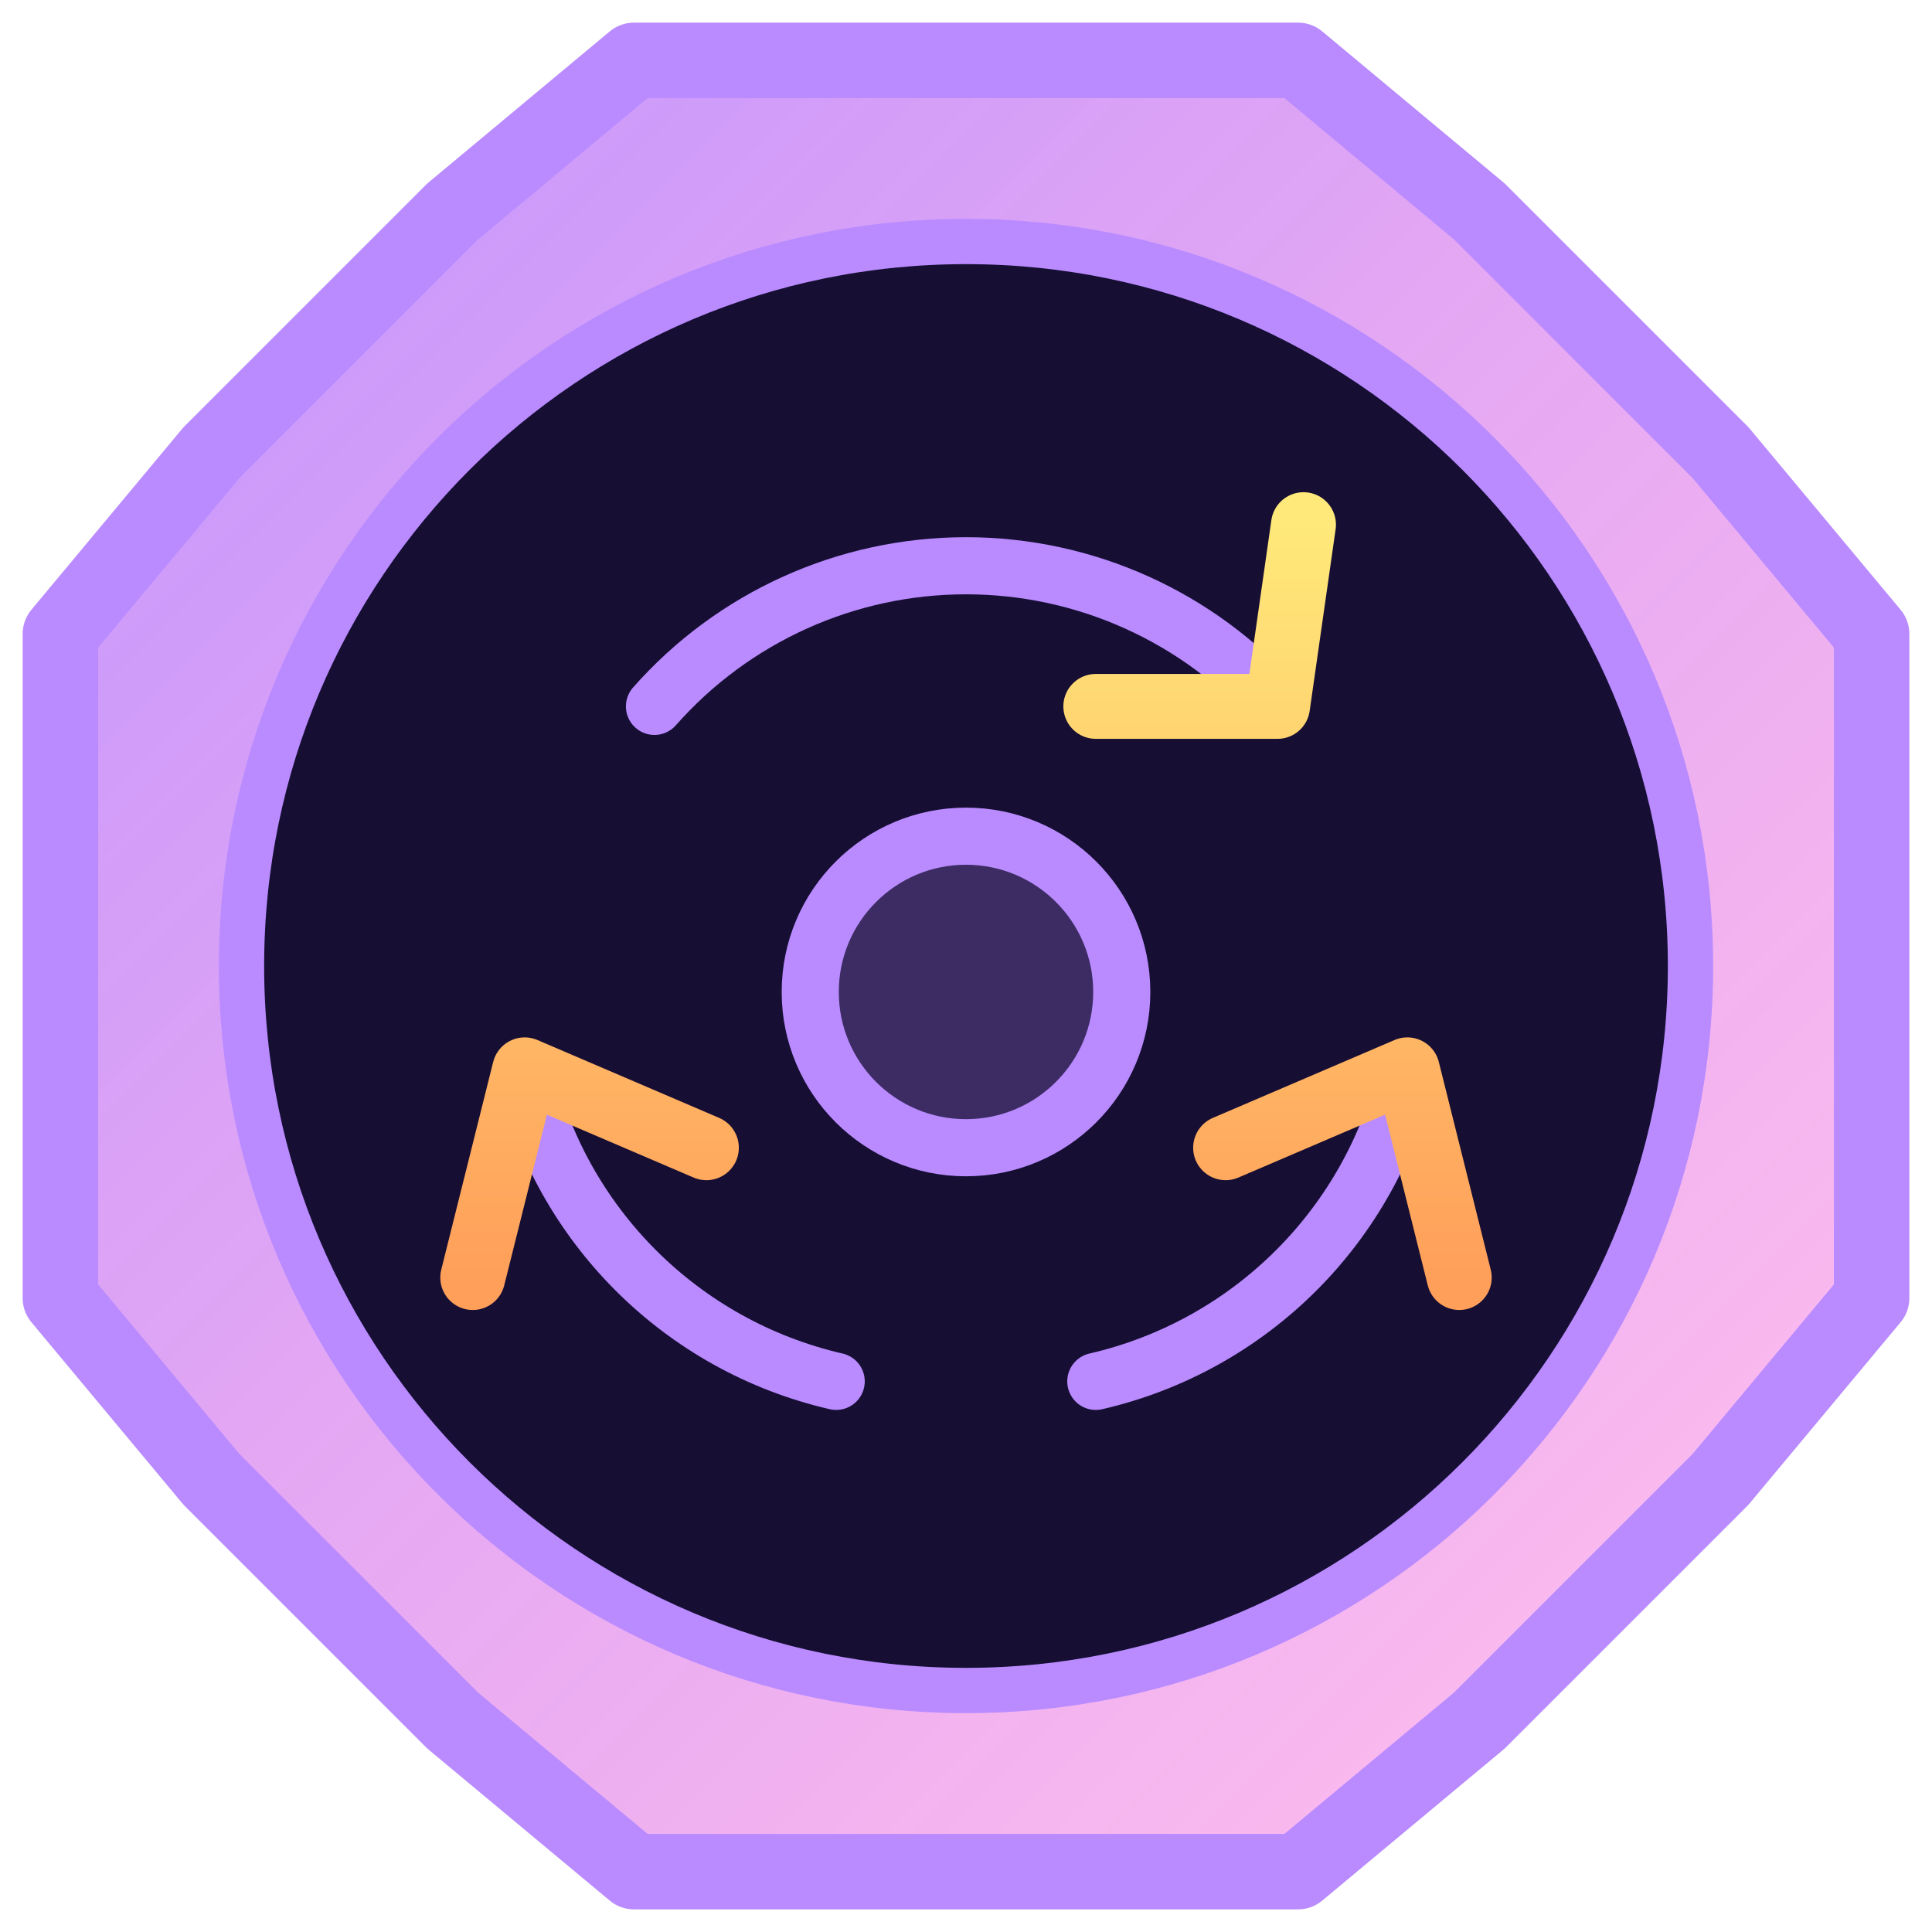
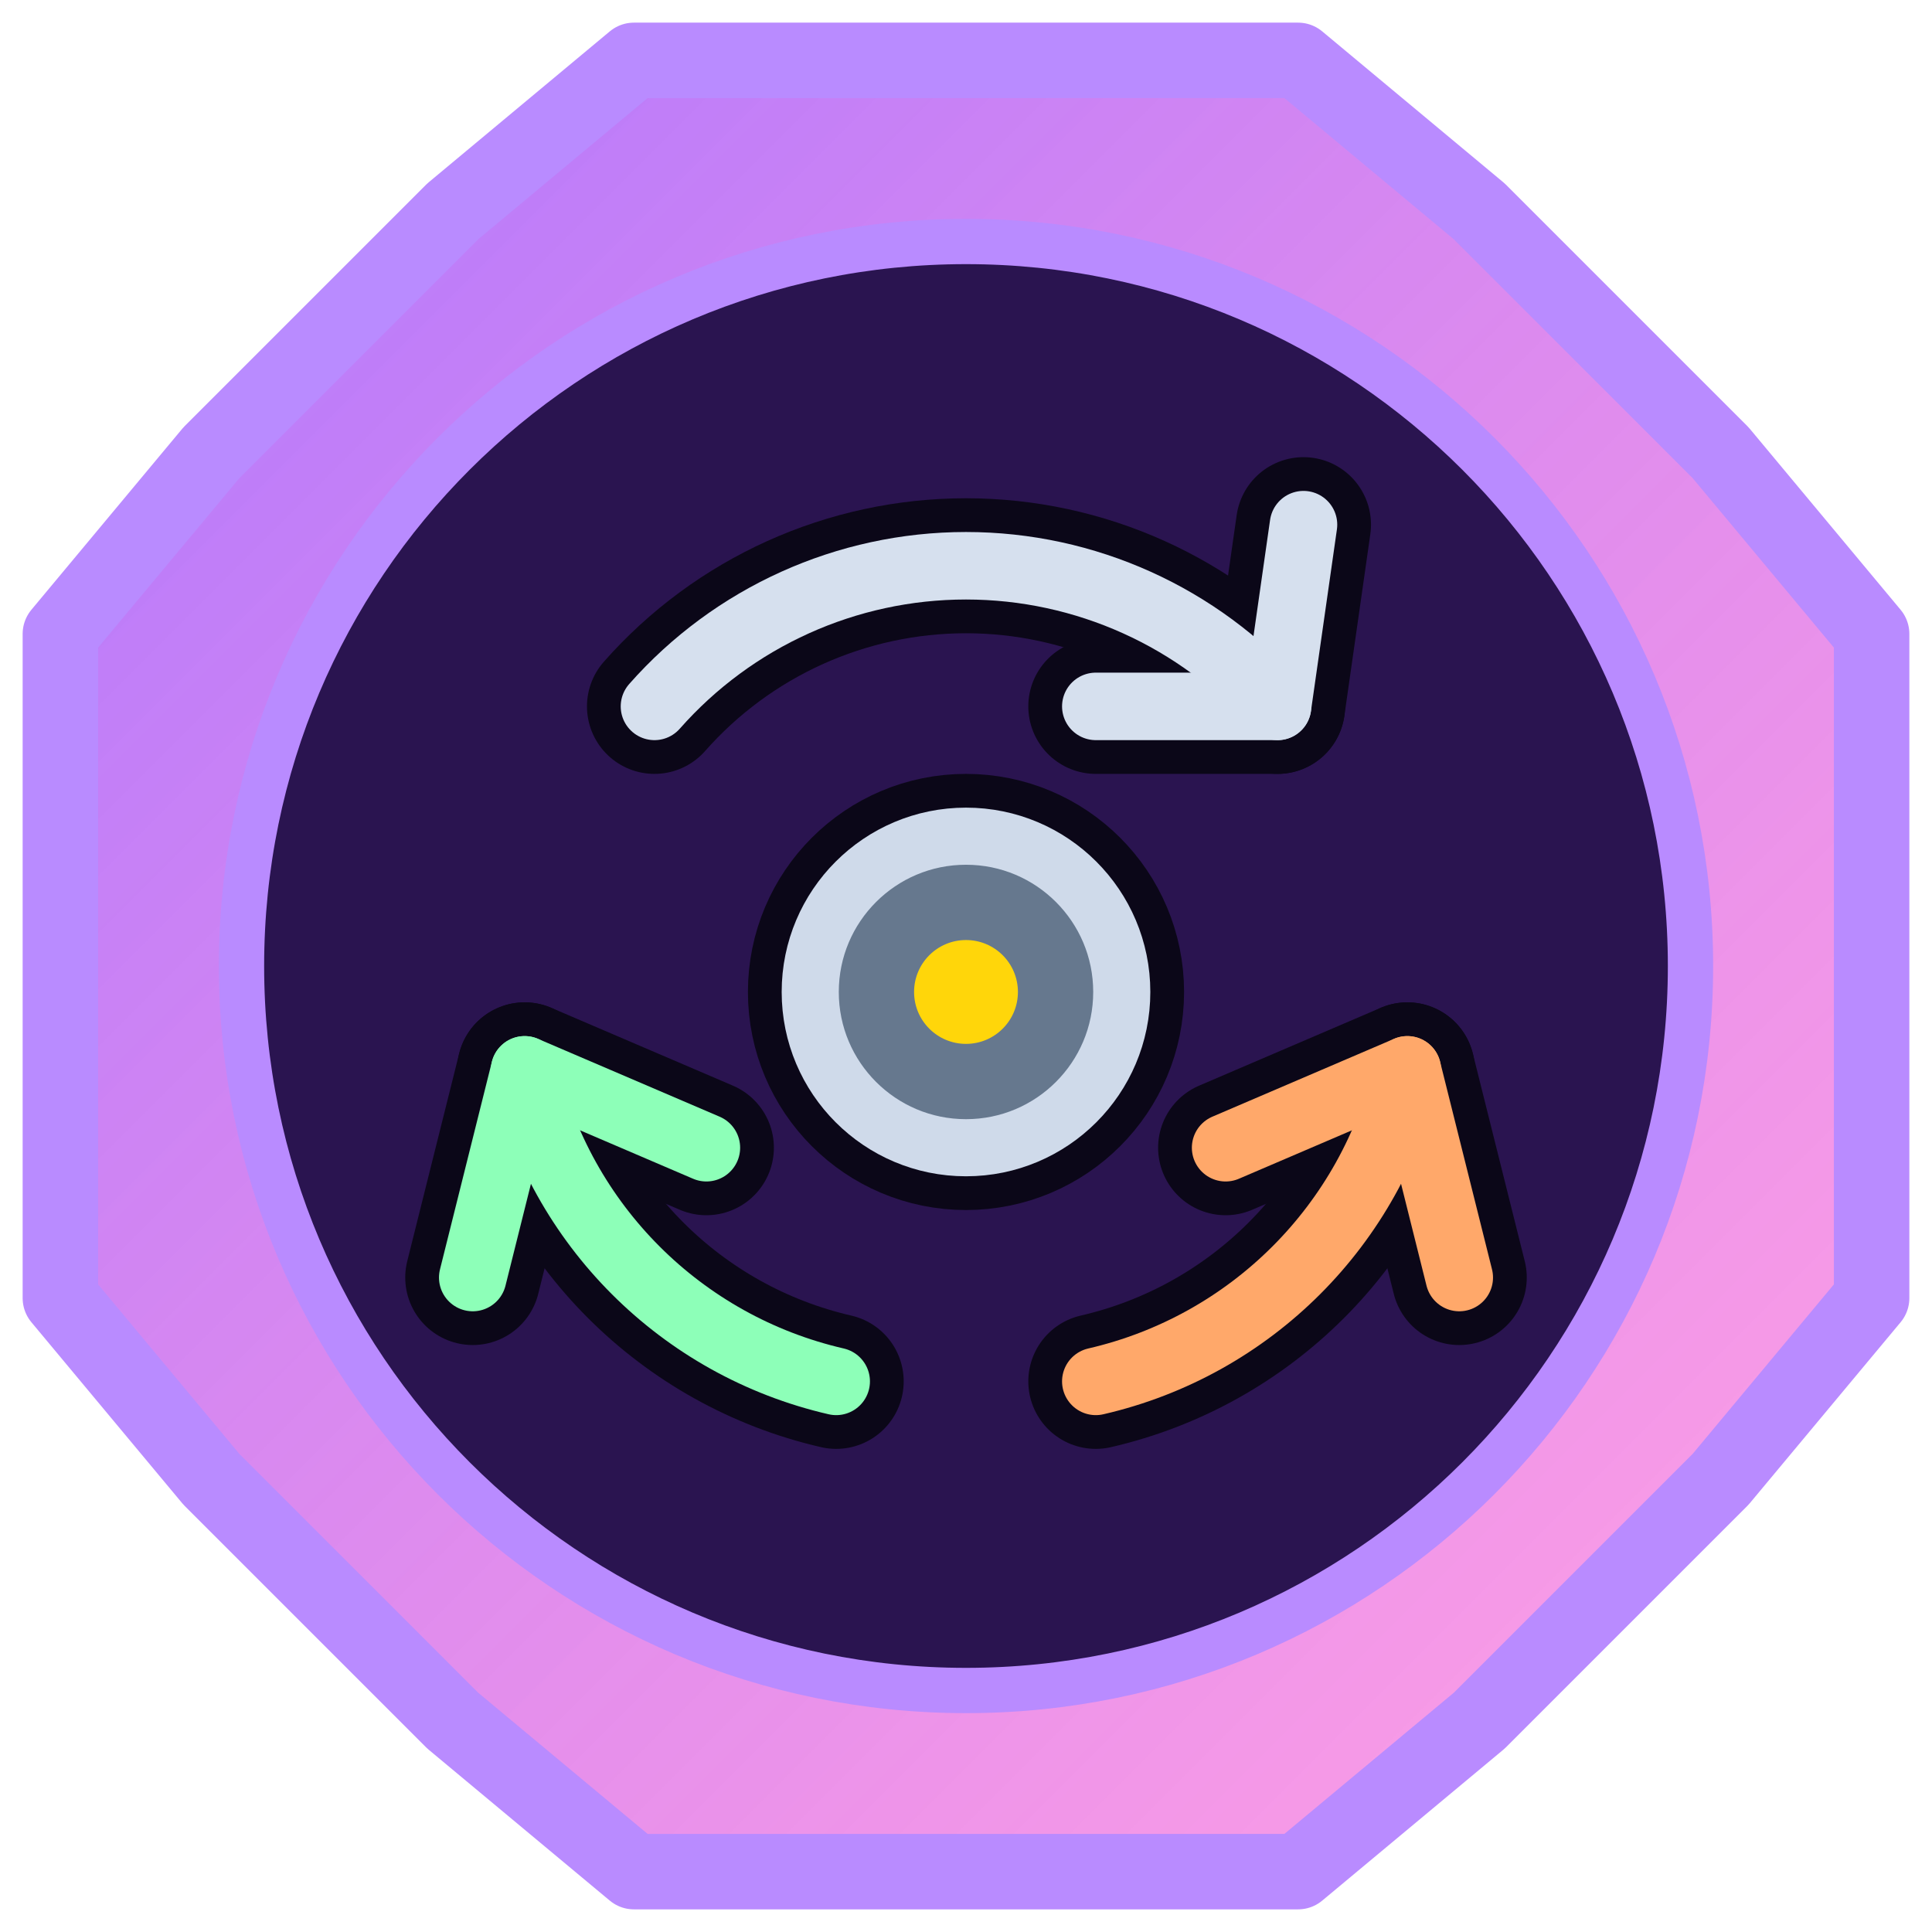
<svg xmlns="http://www.w3.org/2000/svg" viewBox="0 0 64 64" role="img" aria-label="Scrap Recycler">
  <defs>
    <linearGradient id="p112" x1="0" y1="0" x2="1" y2="1">
-       <stop offset="0" stop-color="#8b3dff" stop-opacity=".55" />
-       <stop offset="1" stop-color="#ff2ec4" stop-opacity=".3" />
-     </linearGradient>
-     <linearGradient id="g112" x1="0" y1="0" x2="0" y2="1">
-       <stop offset="0" stop-color="#ffe97a" />
-       <stop offset="1" stop-color="#ff9f5a" />
+       <stop offset="0" stop-color="#8b3dff" stop-opacity=".7" />
+       <stop offset="1" stop-color="#ff2ec4" stop-opacity=".45" />
    </linearGradient>
  </defs>
-   <path d="M21 2h22l6 5 8 8 5 6v22l-5 6-8 8-6 5H21l-6-5-8-8-5-6V21l5-6 8-8z" fill="url(#p112)" stroke="#b98bff" stroke-width="2.500" stroke-linejoin="round" />
-   <circle cx="32" cy="32" r="24" fill="#160e33" stroke="#b98bff" stroke-width="1.500" />
+   <path d="M21 2h22l6 5 8 8 5 6v22l-5 6-8 8-6 5H21l-6-5-8-8-5-6V21l5-6 8-8z" fill="url(#p112)" fill-opacity="1" stroke="#b98bff" stroke-width="2.5" stroke-linecap="round" stroke-linejoin="round" />
+   <circle cx="32" cy="32" r="24" fill="#2a1450" fill-opacity="1" stroke="#b98bff" stroke-width="1.5" />
  <g transform="translate(32 32) scale(0.86) translate(-32 -32)">
-     <path d="M20 22a16 16 0 0 1 24 0M49 36a16 16 0 0 1-12 12M27 48a16 16 0 0 1-12-12" stroke-linecap="round" stroke-linejoin="round" fill="none" stroke="#b98bff" stroke-width="2.200" />
-     <path d="M45 15l-1 7h-7M51 44l-2-8-7 3M13 44l2-8 7 3" stroke-linecap="round" stroke-linejoin="round" fill="none" stroke="url(#g112)" stroke-width="2.500" />
-     <path d="M26 33a6 6 0 1 0 12 0a6 6 0 1 0 -12 0z" stroke-linecap="round" stroke-linejoin="round" fill="#b98bff" fill-opacity=".24" stroke="#b98bff" stroke-width="2.200" />
+     <path d="M20 22a16 16 0 0 1 24 0" fill="none" fill-opacity="1" stroke="#0b0718" stroke-width="5.2" stroke-linecap="round" stroke-linejoin="round" />
+     <path d="M45 15l-1 7h-7" fill="none" fill-opacity="1" stroke="#0b0718" stroke-width="5.2" stroke-linecap="round" stroke-linejoin="round" />
+     <path d="M49 36a16 16 0 0 1-12 12" fill="none" fill-opacity="1" stroke="#0b0718" stroke-width="5.2" stroke-linecap="round" stroke-linejoin="round" />
+     <path d="M51 44l-2-8-7 3" fill="none" fill-opacity="1" stroke="#0b0718" stroke-width="5.2" stroke-linecap="round" stroke-linejoin="round" />
+     <path d="M27 48a16 16 0 0 1-12-12" fill="none" fill-opacity="1" stroke="#0b0718" stroke-width="5.2" stroke-linecap="round" stroke-linejoin="round" />
+     <path d="M13 44l2-8 7 3" fill="none" fill-opacity="1" stroke="#0b0718" stroke-width="5.2" stroke-linecap="round" stroke-linejoin="round" />
+     <circle cx="32" cy="33" r="6" fill="#0b0718" fill-opacity="1" stroke="#0b0718" stroke-width="4.8" />
+     <circle cx="32" cy="33" r="2" fill="none" stroke="none" />
+     <path d="M20 22a16 16 0 0 1 24 0" fill="none" fill-opacity="1" stroke="#d6e0ee" stroke-width="2.6" stroke-linecap="round" stroke-linejoin="round" />
+     <path d="M45 15l-1 7h-7" fill="none" fill-opacity="1" stroke="#d6e0ee" stroke-width="2.6" stroke-linecap="round" stroke-linejoin="round" />
+     <path d="M49 36a16 16 0 0 1-12 12" fill="none" fill-opacity="1" stroke="#ffa86a" stroke-width="2.6" stroke-linecap="round" stroke-linejoin="round" />
+     <path d="M51 44l-2-8-7 3" fill="none" fill-opacity="1" stroke="#ffa86a" stroke-width="2.6" stroke-linecap="round" stroke-linejoin="round" />
+     <path d="M27 48a16 16 0 0 1-12-12" fill="none" fill-opacity="1" stroke="#8dffb8" stroke-width="2.6" stroke-linecap="round" stroke-linejoin="round" />
+     <path d="M13 44l2-8 7 3" fill="none" fill-opacity="1" stroke="#8dffb8" stroke-width="2.6" stroke-linecap="round" stroke-linejoin="round" />
+     <circle cx="32" cy="33" r="6" fill="#66788e" fill-opacity="1" stroke="#cfdaea" stroke-width="2.2" />
+     <circle cx="32" cy="33" r="2" fill="#ffd60a" fill-opacity="1" stroke="none" stroke-width="0" />
  </g>
</svg>
